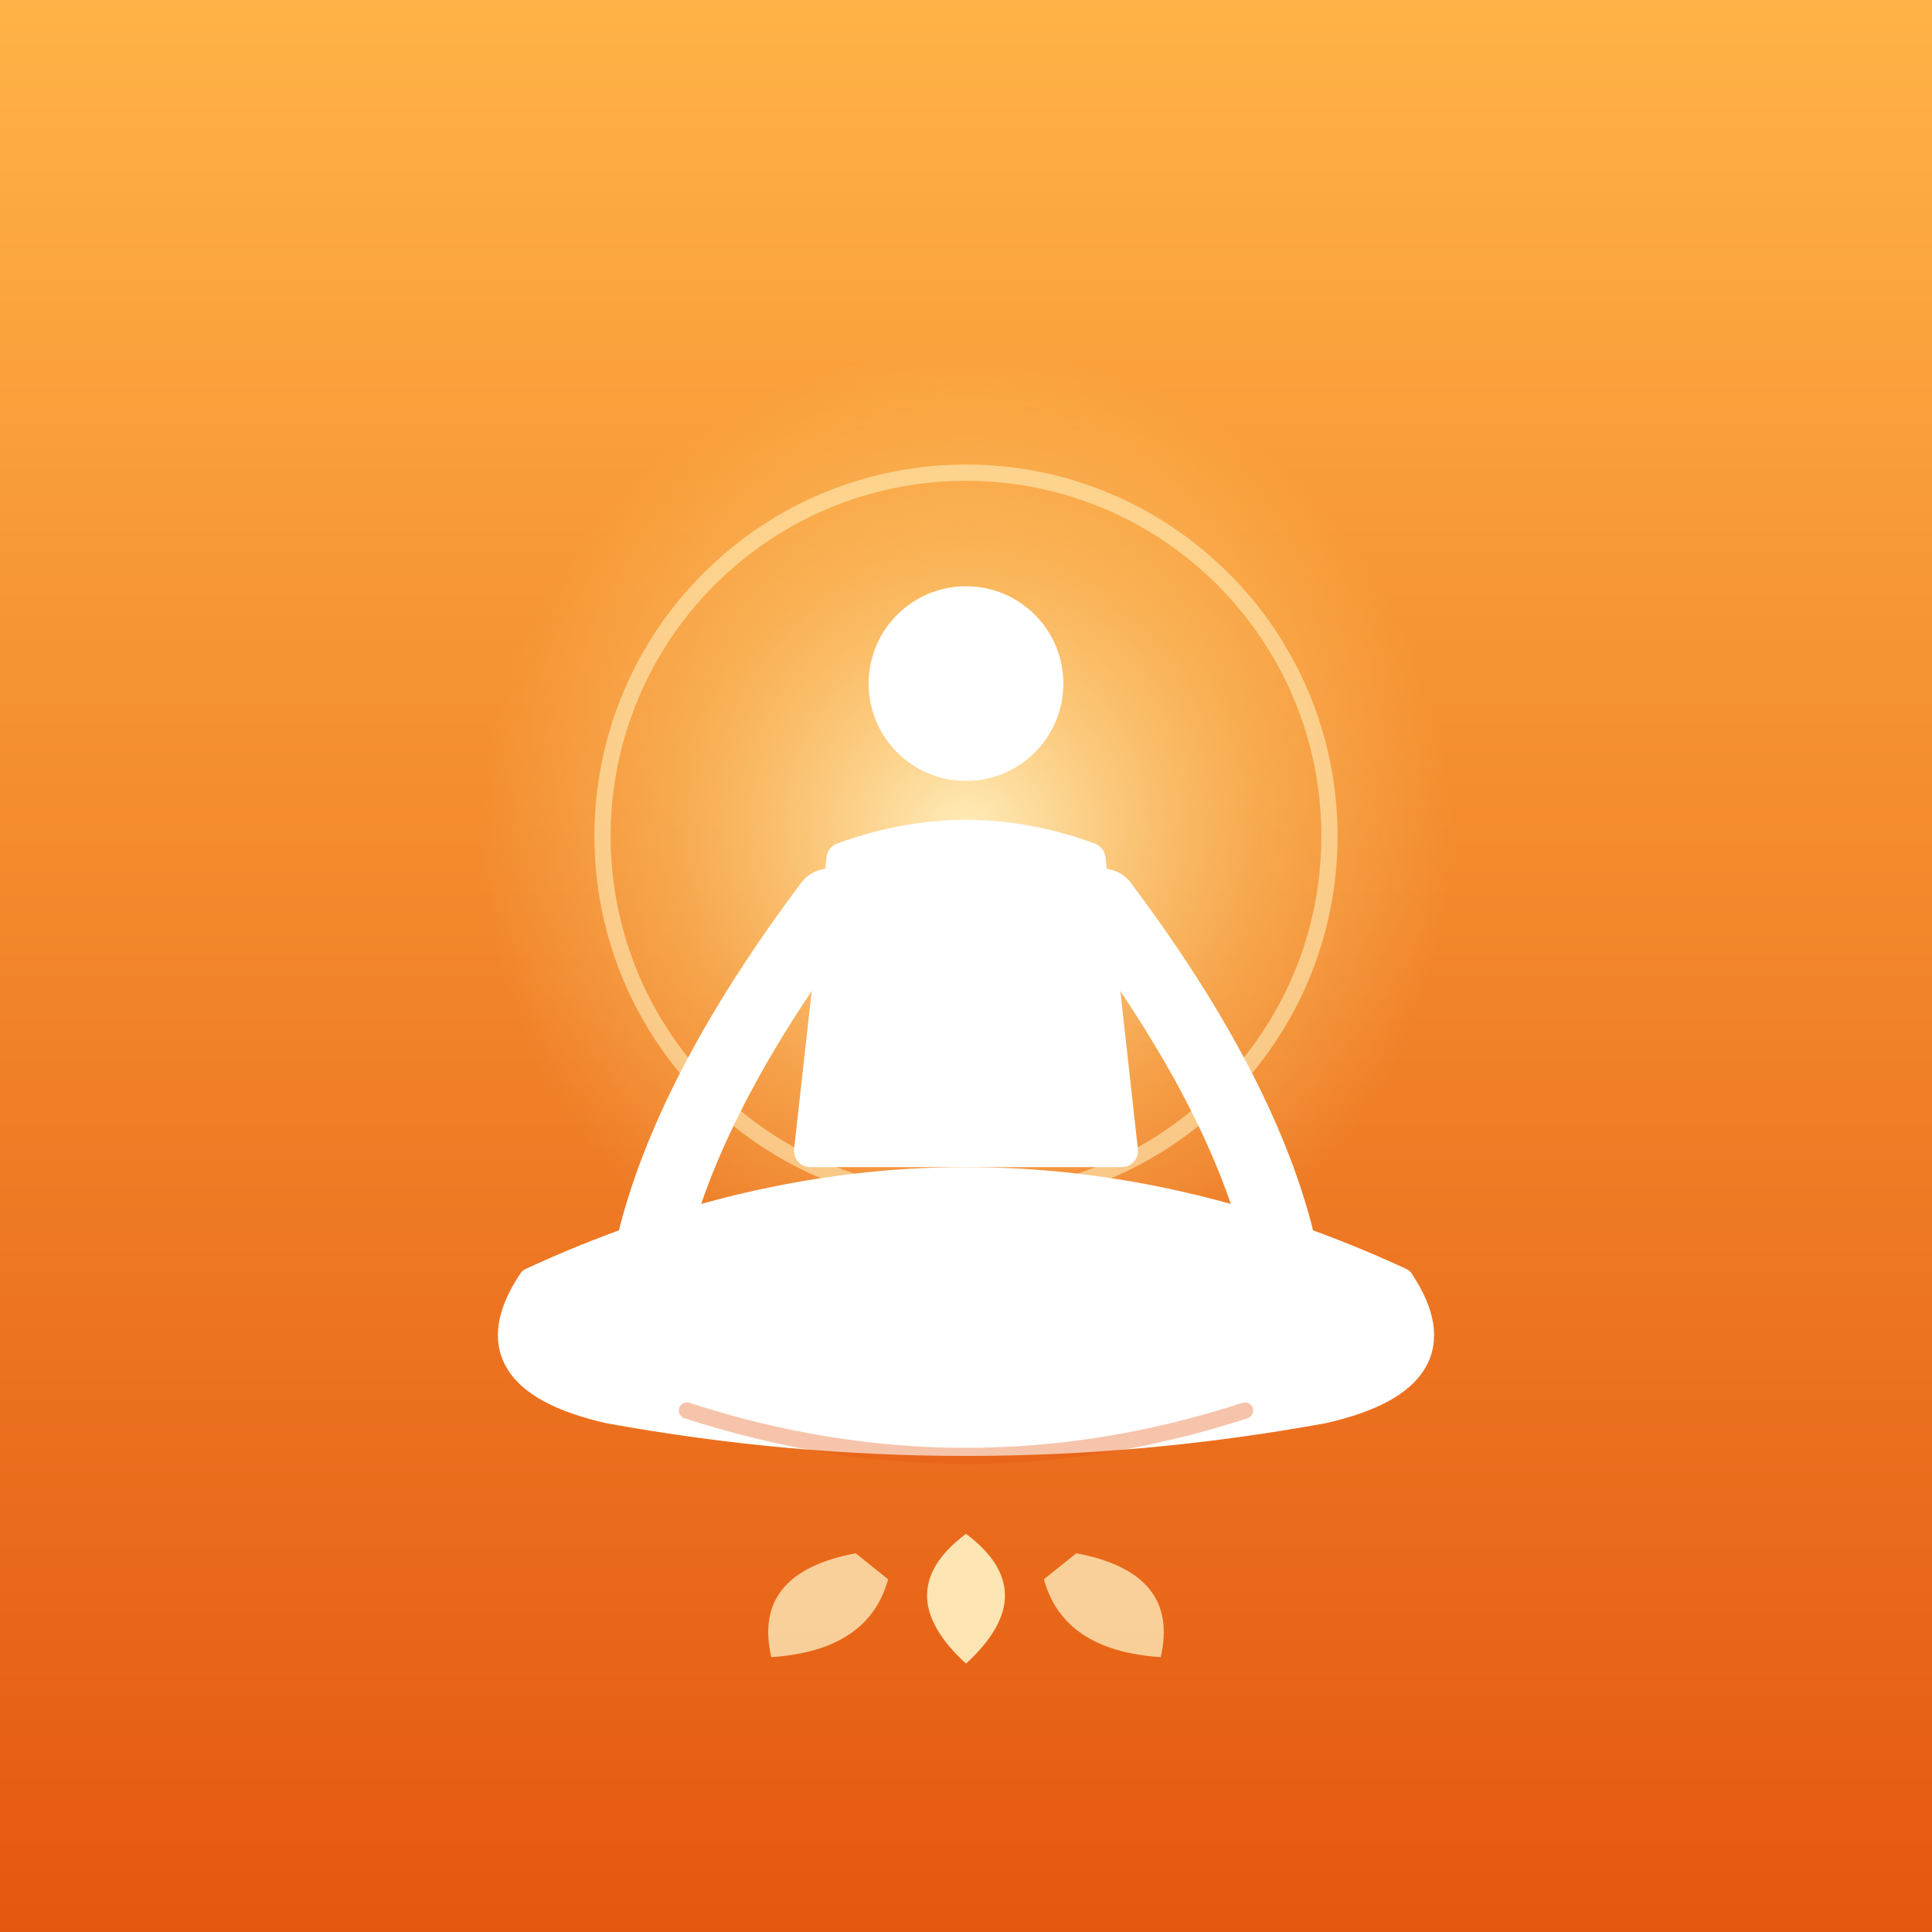
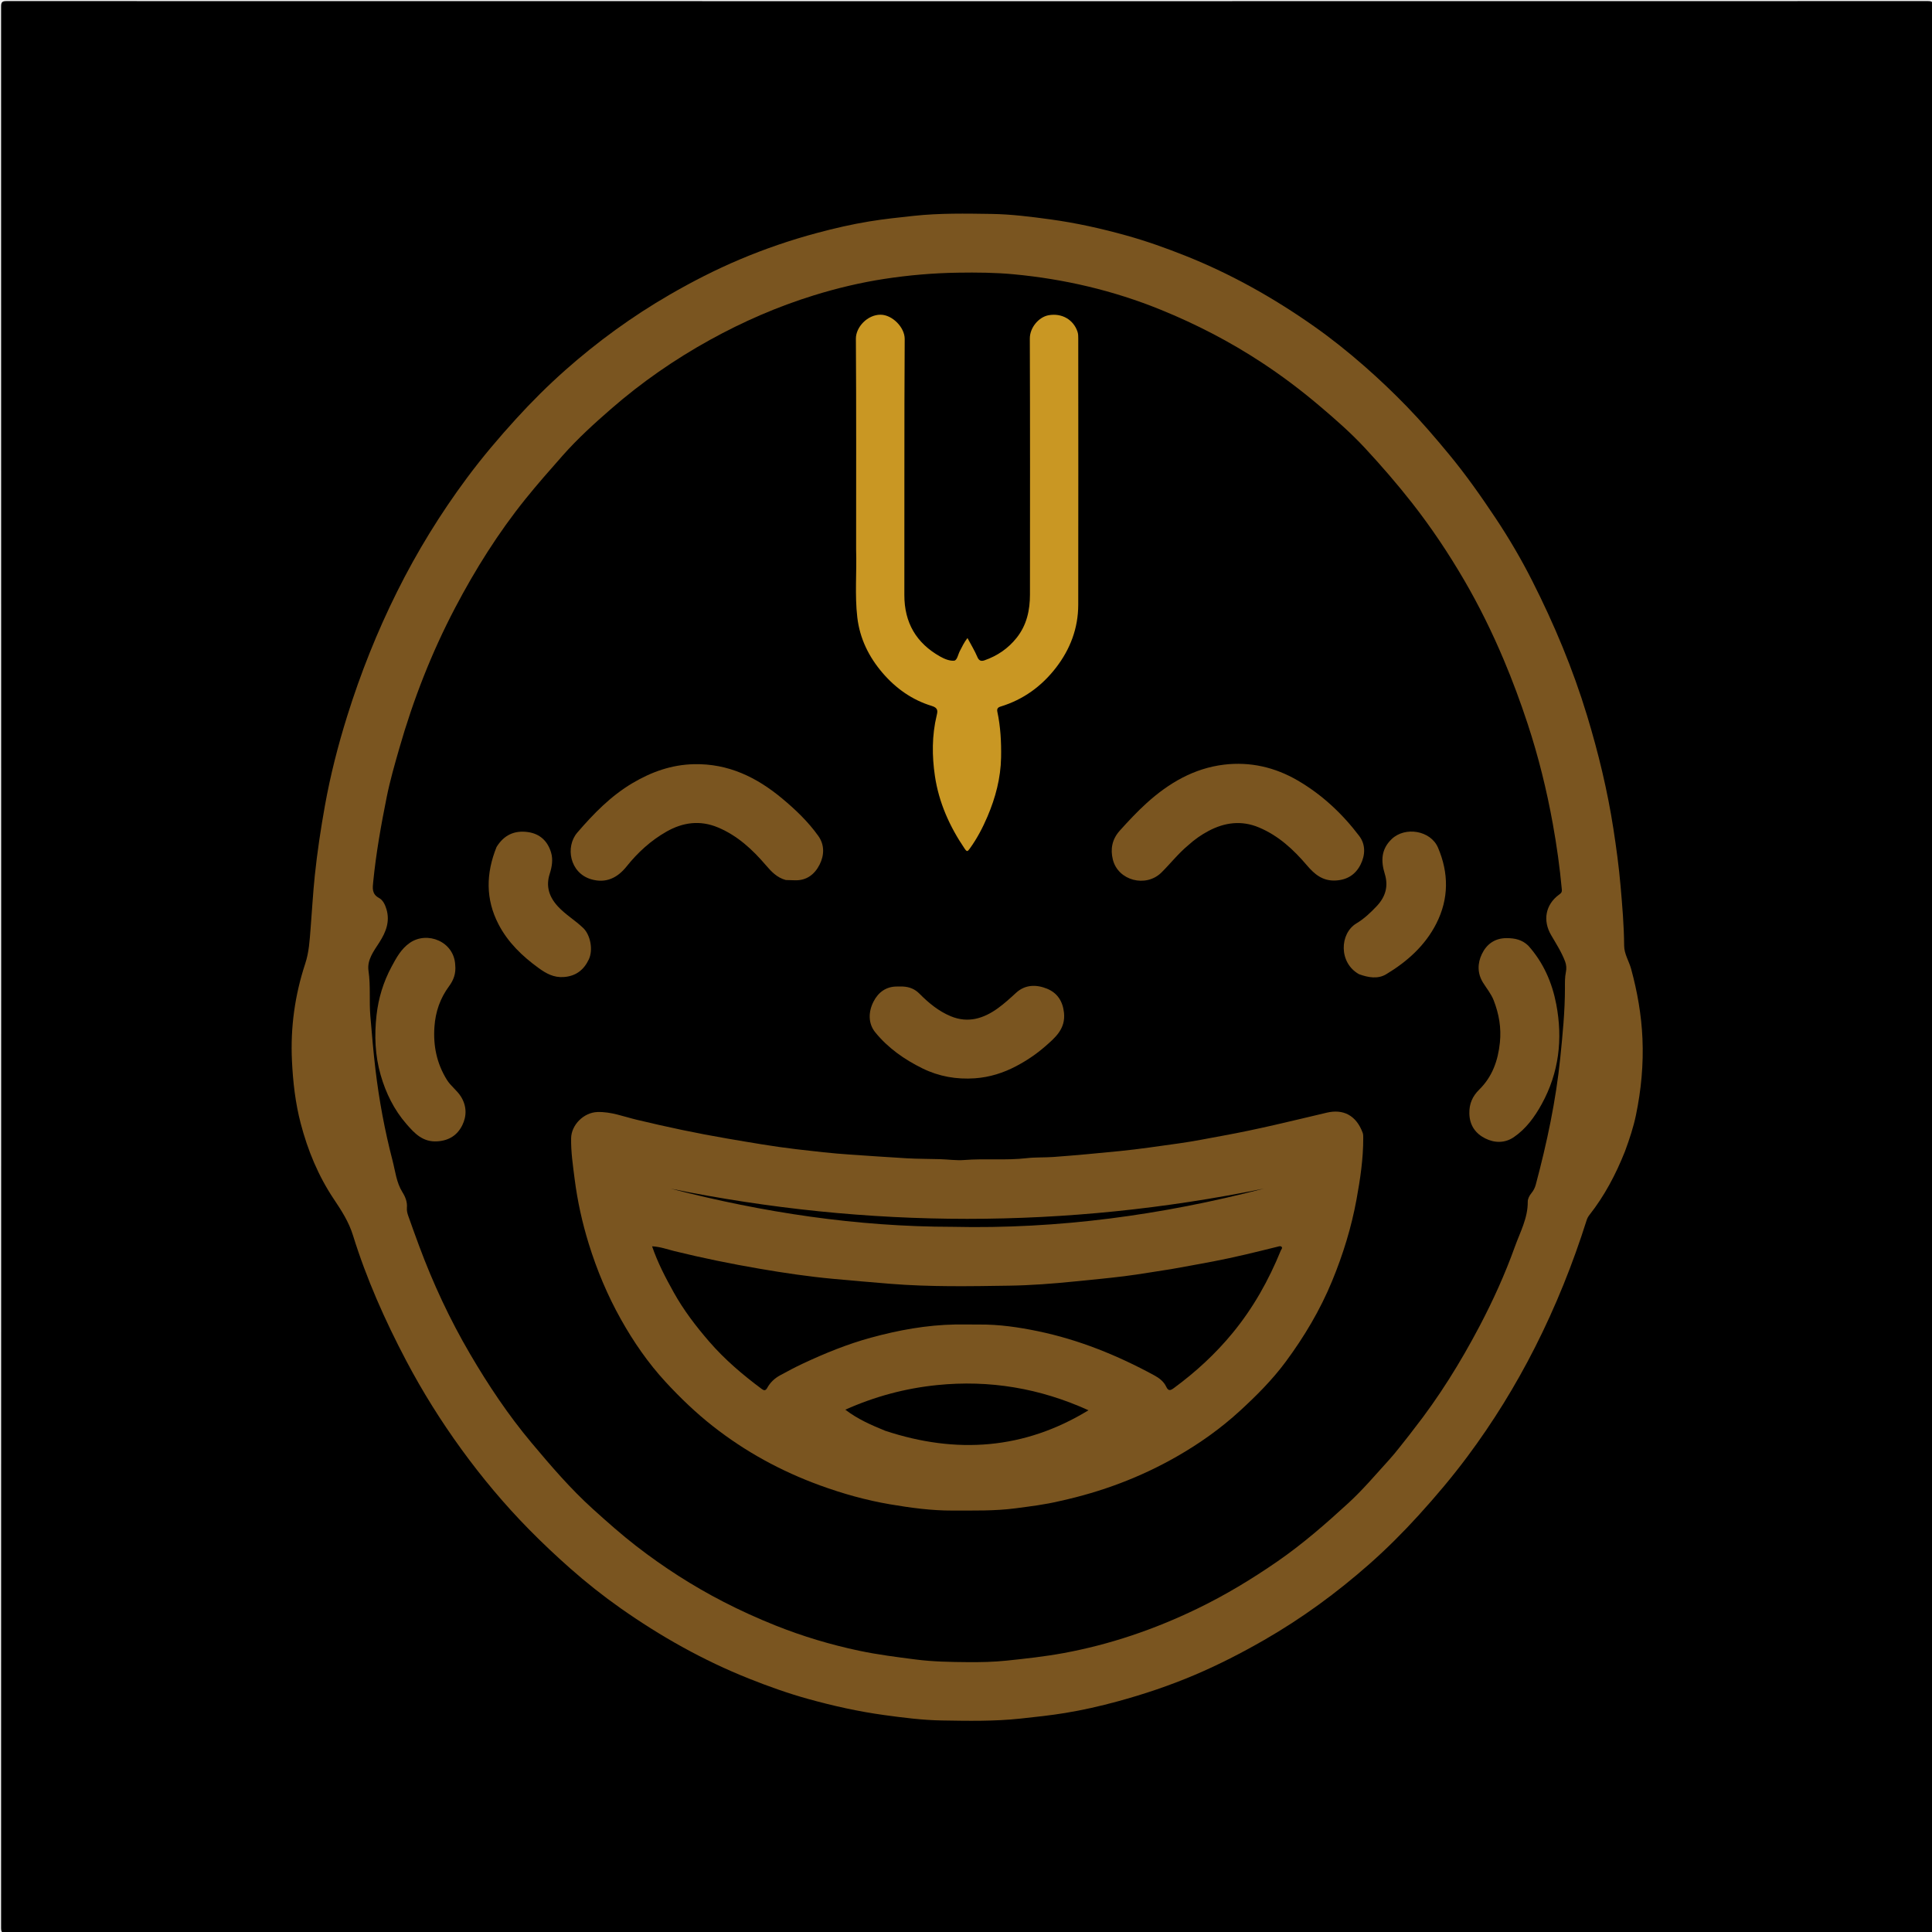
- <svg xmlns="http://www.w3.org/2000/svg" viewBox="0 0 512 512">
-   <defs>
-     <linearGradient id="bg" x1="0" y1="0" x2="0" y2="1">
-       <stop offset="0" stop-color="#FFB347" />
-       <stop offset="1" stop-color="#E4570F" />
-     </linearGradient>
-     <radialGradient id="glow" cx="0.5" cy="0.5" r="0.5">
-       <stop offset="0" stop-color="#FFF3C4" stop-opacity="0.95" />
-       <stop offset="0.6" stop-color="#FFE08A" stop-opacity="0.35" />
-       <stop offset="1" stop-color="#FFE08A" stop-opacity="0" />
-     </radialGradient>
-   </defs>
-   <rect width="512" height="512" fill="url(#bg)" />
-   <g transform="translate(256 262) scale(.86) translate(-256 -262)">
-     <circle cx="256" cy="215" r="150" fill="url(#glow)" />
-     <circle cx="256" cy="215" r="112" fill="none" stroke="#FFF3C4" stroke-opacity="0.55" stroke-width="5" />
-     <g fill="#FFFFFF" stroke="#FFFFFF" stroke-linejoin="round" stroke-linecap="round">
-       <circle cx="256" cy="168" r="30" stroke="none" />
-       <path d="M218 222 Q256 208 294 222 L304 312 L208 312 Z" stroke-width="10" />
-       <path d="M214 236 Q172 292 160 338" fill="none" stroke-width="22" />
-       <path d="M298 236 Q340 292 352 338" fill="none" stroke-width="22" />
-       <path d="M122 352 Q256 290 390 352 Q410 382 366 392 Q256 412 146 392 Q102 382 122 352 Z" stroke-width="8" />
-     </g>
-     <path d="M170 392 Q256 420 342 392" fill="none" stroke="#E4570F" stroke-opacity="0.35" stroke-width="5" stroke-linecap="round" />
-     <g fill="#FFF3C4" fill-opacity="0.9">
-       <path d="M256 430 Q232 448 256 470 Q280 448 256 430Z" />
-       <path d="M222 436 Q190 442 196 468 Q226 466 232 444Z" fill-opacity="0.75" />
-       <path d="M290 436 Q322 442 316 468 Q286 466 280 444Z" fill-opacity="0.75" />
-     </g>
-   </g>
+ <svg xmlns="http://www.w3.org/2000/svg" version="1.1" id="Layer_1" x="0px" y="0px" width="100%" viewBox="0 0 1600 1600" enable-background="new 0 0 1600 1600" xml:space="preserve">
+   <path fill="#000000" opacity="1" stroke="none" d=" M948,1601   C633.5,1601 319.5,1600.992 5.5,1601.093   C1.752,1601.094 0.906,1600.25 0.907,1596.5   C1.005,1066.167 1.005,535.834 0.907,5.501   C0.907,1.754 1.748,0.906 5.499,0.907   C535.832,1.005 1066.166,1.005 1596.499,0.907   C1600.245,0.907 1601.094,1.747 1601.093,5.499   C1600.995,535.832 1600.995,1066.165 1601.093,1596.498   C1601.093,1600.243 1600.255,1601.096 1596.502,1601.094   C1380.501,1600.989 1164.501,1601 948,1601  z" />
+   <path fill="#7A5520" opacity="1" stroke="none" d=" M1345.691,953.609   C1338.129,972.652 1328.806,990.264 1316.354,1006.118   C1315.307,1007.45 1314.519,1008.847 1314.014,1010.443   C1302.531,1046.742 1288.408,1081.926 1271.161,1115.926   C1255.064,1147.661 1236.488,1177.763 1215.246,1206.262   C1202.598,1223.232 1188.971,1239.356 1174.714,1255.023   C1161.824,1269.186 1148.31,1282.695 1134.005,1295.318   C1107.1,1319.059 1078.242,1340.182 1047.05,1358.114   C1028.382,1368.845 1009.286,1378.657 989.509,1387.06   C968.702,1395.901 947.296,1403.108 925.446,1409.051   C911.11,1412.95 896.628,1416.258 882.026,1418.638   C869.846,1420.623 857.499,1421.931 845.183,1423.253   C823.429,1425.588 801.679,1425.193 779.944,1424.814   C763.961,1424.535 748.034,1422.513 732.135,1420.323   C710.832,1417.389 689.964,1412.739 669.299,1407.006   C652.594,1402.372 636.304,1396.544 620.192,1390.124   C582.386,1375.058 547.182,1355.249 513.975,1331.895   C499.409,1321.65 485.446,1310.563 472.063,1298.731   C460.357,1288.381 449.013,1277.688 438.069,1266.556   C417.748,1245.885 399.177,1223.701 382.16,1200.273   C365.174,1176.887 349.85,1152.415 336.367,1126.813   C318.784,1093.427 303.483,1059.036 292.3,1022.984   C288.84,1011.83 282.794,1002.51 276.497,993.109   C263.592,973.842 254.892,952.744 249.037,930.397   C244.581,913.391 242.63,896.12 241.786,878.524   C240.463,850.932 244.19,824.122 252.752,798.127   C255.961,788.384 256.418,778.855 257.217,768.968   C258.4,754.319 259.187,739.637 260.714,724.994   C262.737,705.604 265.649,686.386 269.081,667.24   C273.593,642.075 279.935,617.322 287.567,592.925   C298.631,557.561 312.283,523.264 328.831,490.045   C345.372,456.841 364.677,425.448 386.77,395.71   C399.394,378.718 413.047,362.618 427.309,346.957   C440.204,332.799 453.736,319.314 468.015,306.656   C494.752,282.955 523.557,262.016 554.538,244.081   C573.312,233.214 592.578,223.35 612.526,214.919   C633.346,206.12 654.708,198.795 676.589,192.934   C690.938,189.09 705.41,185.742 720.011,183.357   C732.19,181.367 744.539,180.063 756.855,178.746   C778.277,176.455 799.69,176.842 821.095,177.164   C837.423,177.41 853.673,179.466 869.904,181.69   C891.208,184.608 912.079,189.251 932.74,195.002   C949.44,199.649 965.736,205.462 981.847,211.887   C1019.649,226.961 1054.851,246.773 1088.059,270.12   C1102.627,280.362 1116.541,291.511 1129.975,303.282   C1142.109,313.915 1153.77,325.003 1164.986,336.56   C1177.199,349.145 1188.588,362.455 1199.785,375.976   C1213.817,392.92 1226.426,410.836 1238.582,429.096   C1249.658,445.734 1259.784,463.013 1268.806,480.813   C1287.052,516.808 1302.608,553.965 1314.348,592.652   C1323.693,623.448 1331.251,654.63 1336.161,686.469   C1338.577,702.133 1340.699,717.801 1342.073,733.59   C1343.509,750.093 1344.931,766.583 1345.047,783.166   C1345.096,790.099 1349.084,795.988 1350.854,802.501   C1355.978,821.364 1359.343,840.374 1360.207,860.004   C1361.152,881.476 1359.16,902.55 1354.834,923.444   C1352.733,933.593 1349.427,943.489 1345.691,953.609  z" />
+   <path fill="#000000" opacity="1" stroke="none" d=" M1167.251,1188.255   C1161.518,1195.323 1156.361,1202.428 1150.483,1208.876   C1139.415,1221.019 1128.816,1233.634 1116.685,1244.763   C1098.053,1261.856 1079.023,1278.491 1058.186,1292.909   C1036.835,1307.683 1014.674,1321.074 991.259,1332.375   C955.995,1349.396 919.267,1361.944 880.726,1369.029   C865.143,1371.894 849.421,1373.607 833.659,1375.258   C822.895,1376.387 812.037,1376.601 801.423,1376.513   C787.124,1376.393 772.688,1376.17 758.316,1374.318   C742.604,1372.293 726.923,1370.333 711.424,1367.05   C687.816,1362.051 664.799,1355.163 642.359,1346.21   C627.593,1340.318 613.159,1333.767 599.05,1326.494   C573.606,1313.378 549.608,1297.954 526.981,1280.432   C514.559,1270.814 502.837,1260.379 491.165,1249.848   C472.519,1233.026 456.304,1214.089 440.221,1194.911   C420.942,1171.925 404.384,1147.094 389.287,1121.314   C372.56,1092.749 358.586,1062.783 347.058,1031.719   C344.016,1023.522 341.06,1015.294 338.133,1007.056   C337.359,1004.878 336.775,1002.644 336.981,1000.252   C337.395,995.441 335.781,991.34 333.213,987.217   C328.25,979.247 327.363,969.828 325.051,960.951   C318.604,936.2 313.949,911.098 310.935,885.692   C309.183,870.922 307.955,856.112 306.696,841.294   C305.639,828.864 307.015,816.435 305.181,804.028   C303.837,794.937 309.552,787.659 314.142,780.478   C319.601,771.936 323.098,763.237 320.038,752.931   C318.909,749.129 317.075,745.358 313.864,743.645   C307.763,740.391 308.583,735.285 309.084,730.239   C311.43,706.597 315.591,683.216 320.281,659.959   C323.013,646.408 326.867,633.061 330.68,619.755   C342.219,579.473 357.376,540.591 376.859,503.466   C393.54,471.68 412.557,441.383 435.085,413.353   C445.034,400.976 455.524,389.091 466.04,377.195   C478.408,363.205 492.152,350.732 506.143,338.56   C531.35,316.628 558.69,297.644 587.991,281.462   C615.434,266.306 644.018,253.872 673.936,244.607   C693.15,238.657 712.699,233.982 732.628,230.937   C752.782,227.857 772.985,226.127 793.401,225.817   C808.804,225.583 824.184,225.708 839.462,227.145   C881.395,231.09 922.021,240.558 961.167,256.473   C990.518,268.406 1018.423,282.832 1044.906,300.225   C1061.499,311.123 1077.256,323.006 1092.393,335.816   C1105.574,346.97 1118.583,358.321 1130.323,370.965   C1143.921,385.61 1157.001,400.708 1169.362,416.47   C1185.295,436.788 1199.574,458.183 1212.546,480.417   C1224.96,501.698 1235.817,523.808 1245.404,546.561   C1252.719,563.924 1259.247,581.552 1265.127,599.414   C1274.053,626.527 1280.893,654.2 1285.976,682.293   C1289.238,700.318 1291.771,718.44 1293.442,736.691   C1293.671,739.192 1292.511,739.899 1291.086,740.947   C1279.882,749.186 1277.528,762.325 1284.526,774.329   C1288.668,781.436 1293.158,788.392 1296.127,796.173   C1297.265,799.156 1297.403,802.186 1296.815,804.972   C1295.871,809.453 1296.018,813.893 1296.018,818.36   C1296.015,837.596 1294.111,856.676 1292.177,875.8   C1288.566,911.522 1281.099,946.432 1271.875,981.036   C1271.187,983.618 1269.98,986.002 1268.313,988.034   C1266.553,990.179 1265.203,992.772 1265.226,995.209   C1265.357,1008.768 1258.881,1020.418 1254.516,1032.573   C1246.412,1055.141 1236.504,1076.991 1225.332,1098.226   C1209.472,1128.374 1191.574,1157.236 1170.466,1184.038   C1169.447,1185.333 1168.488,1186.675 1167.251,1188.255  z" />
+   <path fill="#7A5520" opacity="1" stroke="none" d=" M878.071,1243.024   C865.619,1246.03 853.355,1247.488 841.088,1249.11   C823.71,1251.408 806.289,1250.935 788.863,1250.993   C771.438,1251.051 754.226,1248.709 737.117,1245.804   C717.244,1242.43 697.871,1236.982 678.933,1230.071   C646.89,1218.377 617.332,1202.281 590.429,1181.149   C576.252,1170.013 563.326,1157.606 551.198,1144.447   C536.747,1128.77 524.651,1111.232 514.197,1092.578   C503.081,1072.742 494.362,1051.912 487.637,1030.233   C482.159,1012.574 478.203,994.593 475.865,976.214   C474.444,965.044 472.785,953.942 472.979,942.64   C473.171,931.475 483.499,921.328 494.68,920.935   C506.041,920.536 516.45,924.725 527.142,927.288   C552.149,933.282 577.275,938.639 602.615,942.954   C621.619,946.19 640.637,949.533 659.773,951.764   C674.522,953.483 689.296,955.213 704.158,956.181   C719.849,957.202 735.523,958.387 751.229,959.266   C760.369,959.777 769.481,959.702 778.602,959.974   C785.23,960.172 792.024,961.19 798.431,960.678   C815.68,959.298 832.968,961.134 850.182,959.148   C857.565,958.296 865.07,958.696 872.538,958.148   C890.831,956.805 909.073,955.083 927.324,953.27   C943.763,951.637 960.065,949.152 976.401,946.892   C988.631,945.2 1000.753,942.709 1012.91,940.504   C1041.791,935.267 1070.256,928.202 1098.808,921.459   C1112.344,918.262 1123.148,923.592 1128.519,938.155   C1129.016,939.502 1128.978,941.091 1128.981,942.569   C1129.015,959.661 1126.487,976.468 1123.426,993.231   C1119.172,1016.534 1112.22,1038.981 1103.193,1060.879   C1093.307,1084.862 1080.191,1106.905 1064.808,1127.692   C1053.692,1142.716 1040.497,1155.888 1026.821,1168.435   C1011.001,1182.949 993.495,1195.382 974.799,1206.098   C944.598,1223.409 912.426,1235.475 878.071,1243.024  z" />
+   <path fill="#C99723" opacity="1" stroke="none" d=" M709,455   C709,396.512 709.195,338.522 708.808,280.536   C708.743,270.884 718.397,260.605 729.236,260.627   C738.916,260.646 749.292,271.092 749.233,280.742   C748.801,351.392 749.09,422.046 748.948,492.698   C748.902,515.687 758.83,532.621 778.677,543.76   C782.138,545.704 786.463,547.498 790.17,547.134   C792.702,546.885 793.403,541.94 794.931,539.108   C796.771,535.696 798.269,532.097 801.231,528.4   C804.162,533.92 807.208,538.863 809.438,544.151   C810.796,547.371 812.768,547.747 815.313,546.861   C825.94,543.163 834.917,537.05 841.961,528.181   C850.316,517.662 852.962,505.359 852.973,492.342   C853.03,421.689 853.115,351.036 852.858,280.384   C852.825,271.26 860.304,262.524 868.394,261.068   C879.412,259.085 888.929,264.729 892.299,274.582   C892.989,276.6 892.967,278.465 892.968,280.392   C893.006,353.877 893.074,427.362 892.95,500.848   C892.917,520.279 886.347,537.635 874.509,552.965   C862.562,568.436 847.396,579.404 828.604,585.154   C826.468,585.808 825.429,586.94 825.961,589.435   C828.623,601.913 829.291,614.543 829.056,627.29   C828.742,644.394 824.441,660.588 817.824,676.122   C813.869,685.406 809.157,694.425 803.166,702.705   C801.312,705.268 800.809,705.651 798.88,702.814   C786.42,684.494 777.505,664.57 774.263,642.701   C771.798,626.068 771.717,609.162 775.714,592.522   C776.551,589.036 777.095,586.274 771.663,584.628   C755.462,579.718 741.915,570.123 730.924,557.304   C719.563,544.054 712.041,528.877 709.982,511.284   C707.81,492.718 709.596,474.09 709,455  z" />
+   <path fill="#7A5520" opacity="1" stroke="none" d=" M650.752,728.794   C643.393,726.788 638.727,721.753 634.318,716.594   C623.136,703.511 610.765,692.039 594.614,685.264   C579.778,679.042 565.529,680.996 551.974,688.703   C539.045,696.055 528.186,705.949 518.895,717.586   C511.331,727.06 501.739,731.74 489.606,728.184   C471.779,722.958 468.019,701.227 478.079,689.539   C491.512,673.932 505.804,659.209 523.754,648.576   C539.495,639.251 556.064,633.287 574.706,632.869   C603.176,632.229 626.625,643.681 647.79,661.314   C658.901,670.57 669.352,680.564 677.744,692.38   C682.976,699.746 682.645,708.344 678.77,716.012   C674.71,724.046 668.011,729.394 658.162,729.008   C655.832,728.917 653.499,728.933 650.752,728.794  z" />
+   <path fill="#7A5520" opacity="1" stroke="none" d=" M984.023,700.01   C975.688,706.926 969.267,715.262 961.832,722.6   C948.961,735.303 925.989,729.331 921.625,711.9   C919.475,703.309 920.863,695.13 927.359,687.9   C934.479,679.977 941.749,672.192 949.602,665.078   C967.923,648.483 988.828,636.223 1013.743,633.242   C1035.344,630.658 1055.915,635.386 1074.797,646.412   C1094.93,658.169 1111.66,673.861 1125.673,692.339   C1131.108,699.506 1130.642,708.241 1126.806,715.925   C1122.784,723.982 1116.067,728.629 1106.286,729.19   C1095.357,729.817 1088.554,723.945 1082.297,716.596   C1071.147,703.501 1058.77,692.055 1042.634,685.272   C1028.189,679.199 1014.278,681.056 1000.859,688.15   C994.889,691.306 989.3,695.193 984.023,700.01  z" />
+   <path fill="#7A5520" opacity="1" stroke="none" d=" M376.998,799.215   C377.692,806.095 375.707,811.576 371.868,816.778   C364.558,826.682 360.671,837.763 359.791,850.247   C358.674,866.105 361.688,880.635 370.025,894.164   C373.285,899.453 378.532,902.995 381.78,908.24   C386.547,915.939 386.632,924.242 382.817,931.92   C378.809,939.986 372.054,944.533 362.29,945.204   C350.126,946.04 343.274,938.55 336.546,930.803   C326.325,919.034 319.54,905.23 315.255,890.317   C310.582,874.055 309.944,857.452 311.834,840.641   C313.427,826.482 317.534,813.148 324.219,800.686   C328.171,793.319 332.16,785.821 339.413,780.813   C353.834,770.854 376.158,779.694 376.998,799.215  z" />
+   <path fill="#7A5520" opacity="1" stroke="none" d=" M1265.732,783.234   C1278.285,797.325 1285.4,813.794 1288.823,831.668   C1294.339,860.476 1291.091,888.342 1276.799,914.329   C1270.96,924.945 1263.85,934.813 1253.654,941.762   C1246.183,946.854 1237.681,946.635 1230.023,942.793   C1221.993,938.763 1217.087,932.059 1216.856,922.238   C1216.665,914.142 1219.388,907.929 1225.046,902.351   C1235.876,891.676 1240.612,878.344 1242.154,863.342   C1243.405,851.17 1241.396,839.824 1237.07,828.587   C1234.951,823.083 1231.215,818.664 1228.182,813.778   C1223.357,806.003 1223.584,797.693 1227.229,790.081   C1231.114,781.968 1237.913,776.893 1247.741,776.921   C1254.457,776.94 1260.529,778.126 1265.732,783.234  z" />
+   <path fill="#7A5520" opacity="1" stroke="none" d=" M747.732,817.001   C753.348,817.274 757.743,819.186 761.417,822.892   C769.032,830.574 777.319,837.446 787.4,841.623   C801.663,847.532 814.519,843.56 826.355,835.015   C831.706,831.152 836.6,826.691 841.478,822.197   C849.003,815.265 858.264,815.221 867.051,818.781   C875.53,822.215 880.114,829.035 881.15,838.66   C882.596,852.101 873.841,859.368 865.377,866.749   C858.176,873.027 850.207,878.37 841.704,882.864   C830.926,888.562 819.557,892.141 807.371,892.997   C792.203,894.062 777.617,891.511 764.002,884.824   C749.028,877.47 735.372,867.901 724.848,854.927   C718.835,847.514 719.106,837.923 723.403,829.497   C727.348,821.764 733.916,816.806 743.283,816.996   C744.615,817.023 745.948,817 747.732,817.001  z" />
+   <path fill="#7A5520" opacity="1" stroke="none" d=" M1125.497,806.792   C1108.524,797.386 1109.391,773.079 1123.348,764.698   C1129.702,760.882 1135.199,755.708 1140.323,750.227   C1147.491,742.56 1149.938,733.821 1146.82,723.723   C1143.534,713.077 1143.739,703.33 1152.491,694.919   C1163.599,684.245 1184.776,687.693 1190.883,701.958   C1199.869,722.948 1199.965,744.208 1189.547,764.762   C1180.247,783.109 1165.317,796.403 1147.96,806.839   C1141.088,810.97 1133.244,809.606 1125.497,806.792  z" />
+   <path fill="#7A5520" opacity="1" stroke="none" d=" M411.235,701.431   C417.378,691.478 426.07,687.538 437.171,689.082   C447.255,690.485 453.603,696.685 456.395,706.091   C458.104,711.846 457.123,717.846 455.243,723.674   C451.932,733.939 454.714,742.683 461.942,750.569   C468.274,757.477 476.398,762.162 483.051,768.601   C488.974,774.336 491.36,786.629 487.627,794.548   C483.573,803.146 477.021,808.414 466.896,809.135   C458.579,809.727 452.303,806.22 446.013,801.655   C432.485,791.836 420.65,780.459 412.872,765.489   C402.025,744.614 402.424,723.27 411.235,701.431  z" />
+   <path fill="#000000" opacity="1" stroke="none" d=" M970.058,1051.008   C981.843,1048.902 993.193,1046.846 1004.525,1044.696   C1022.499,1041.285 1040.245,1036.868 1057.995,1032.473   C1059.166,1032.184 1060.404,1031.669 1061.292,1032.502   C1062.417,1033.558 1061.101,1034.647 1060.714,1035.599   C1050.697,1060.224 1037.858,1083.134 1020.905,1103.791   C1006.616,1121.202 990.269,1136.22 972.186,1149.509   C969.325,1151.612 967.591,1152.234 965.781,1148.375   C963.751,1144.051 959.97,1141.205 955.841,1138.962   C925.36,1122.404 893.442,1109.459 859.419,1102.418   C843.597,1099.143 827.538,1096.796 811.232,1096.923   C804.501,1096.976 797.773,1096.769 791.025,1096.889   C767.24,1097.314 744.131,1101.561 721.264,1107.8   C701.758,1113.122 683.136,1120.738 664.903,1129.269   C658.495,1132.268 652.184,1135.642 645.936,1139.046   C641.47,1141.478 637.849,1144.924 635.416,1149.339   C633.999,1151.911 632.682,1151.658 630.809,1150.263   C615.118,1138.574 600.292,1126.011 587.4,1111.129   C576.323,1098.342 566.125,1084.989 557.917,1070.243   C551.182,1058.146 544.725,1045.849 540.031,1032.144   C546.761,1032.453 552.651,1034.677 558.636,1036.147   C582.007,1041.887 605.584,1046.691 629.276,1050.751   C649.416,1054.203 669.658,1057.212 690.044,1059.093   C705.842,1060.55 721.64,1061.923 737.454,1063.199   C770.188,1065.84 802.945,1065.237 835.671,1064.74   C853.638,1064.466 871.66,1063.101 889.623,1061.284   C903.422,1059.888 917.247,1058.634 931.006,1056.91   C943.919,1055.292 956.749,1053.007 970.058,1051.008  z" />
+   <path fill="#000000" opacity="1" stroke="none" d=" M733.172,1184.934   C721.54,1180.178 710.372,1175.348 700.048,1167.435   C724.565,1156.487 749.72,1149.761 775.854,1147.084   C819.464,1142.617 861.32,1149.674 901.438,1167.933   C848.221,1200.39 792.104,1204.384 733.172,1184.934  z" />
+   <path fill="#000000" opacity="1" stroke="none" d=" M788.865,1015.998   C709.339,1015.929 631.875,1004.149 555.431,984.398   C719.187,1017.721 882.9,1017.75 1046.629,984.362   C962.243,1006.244 876.643,1018.003 788.865,1015.998  z" />
</svg>
